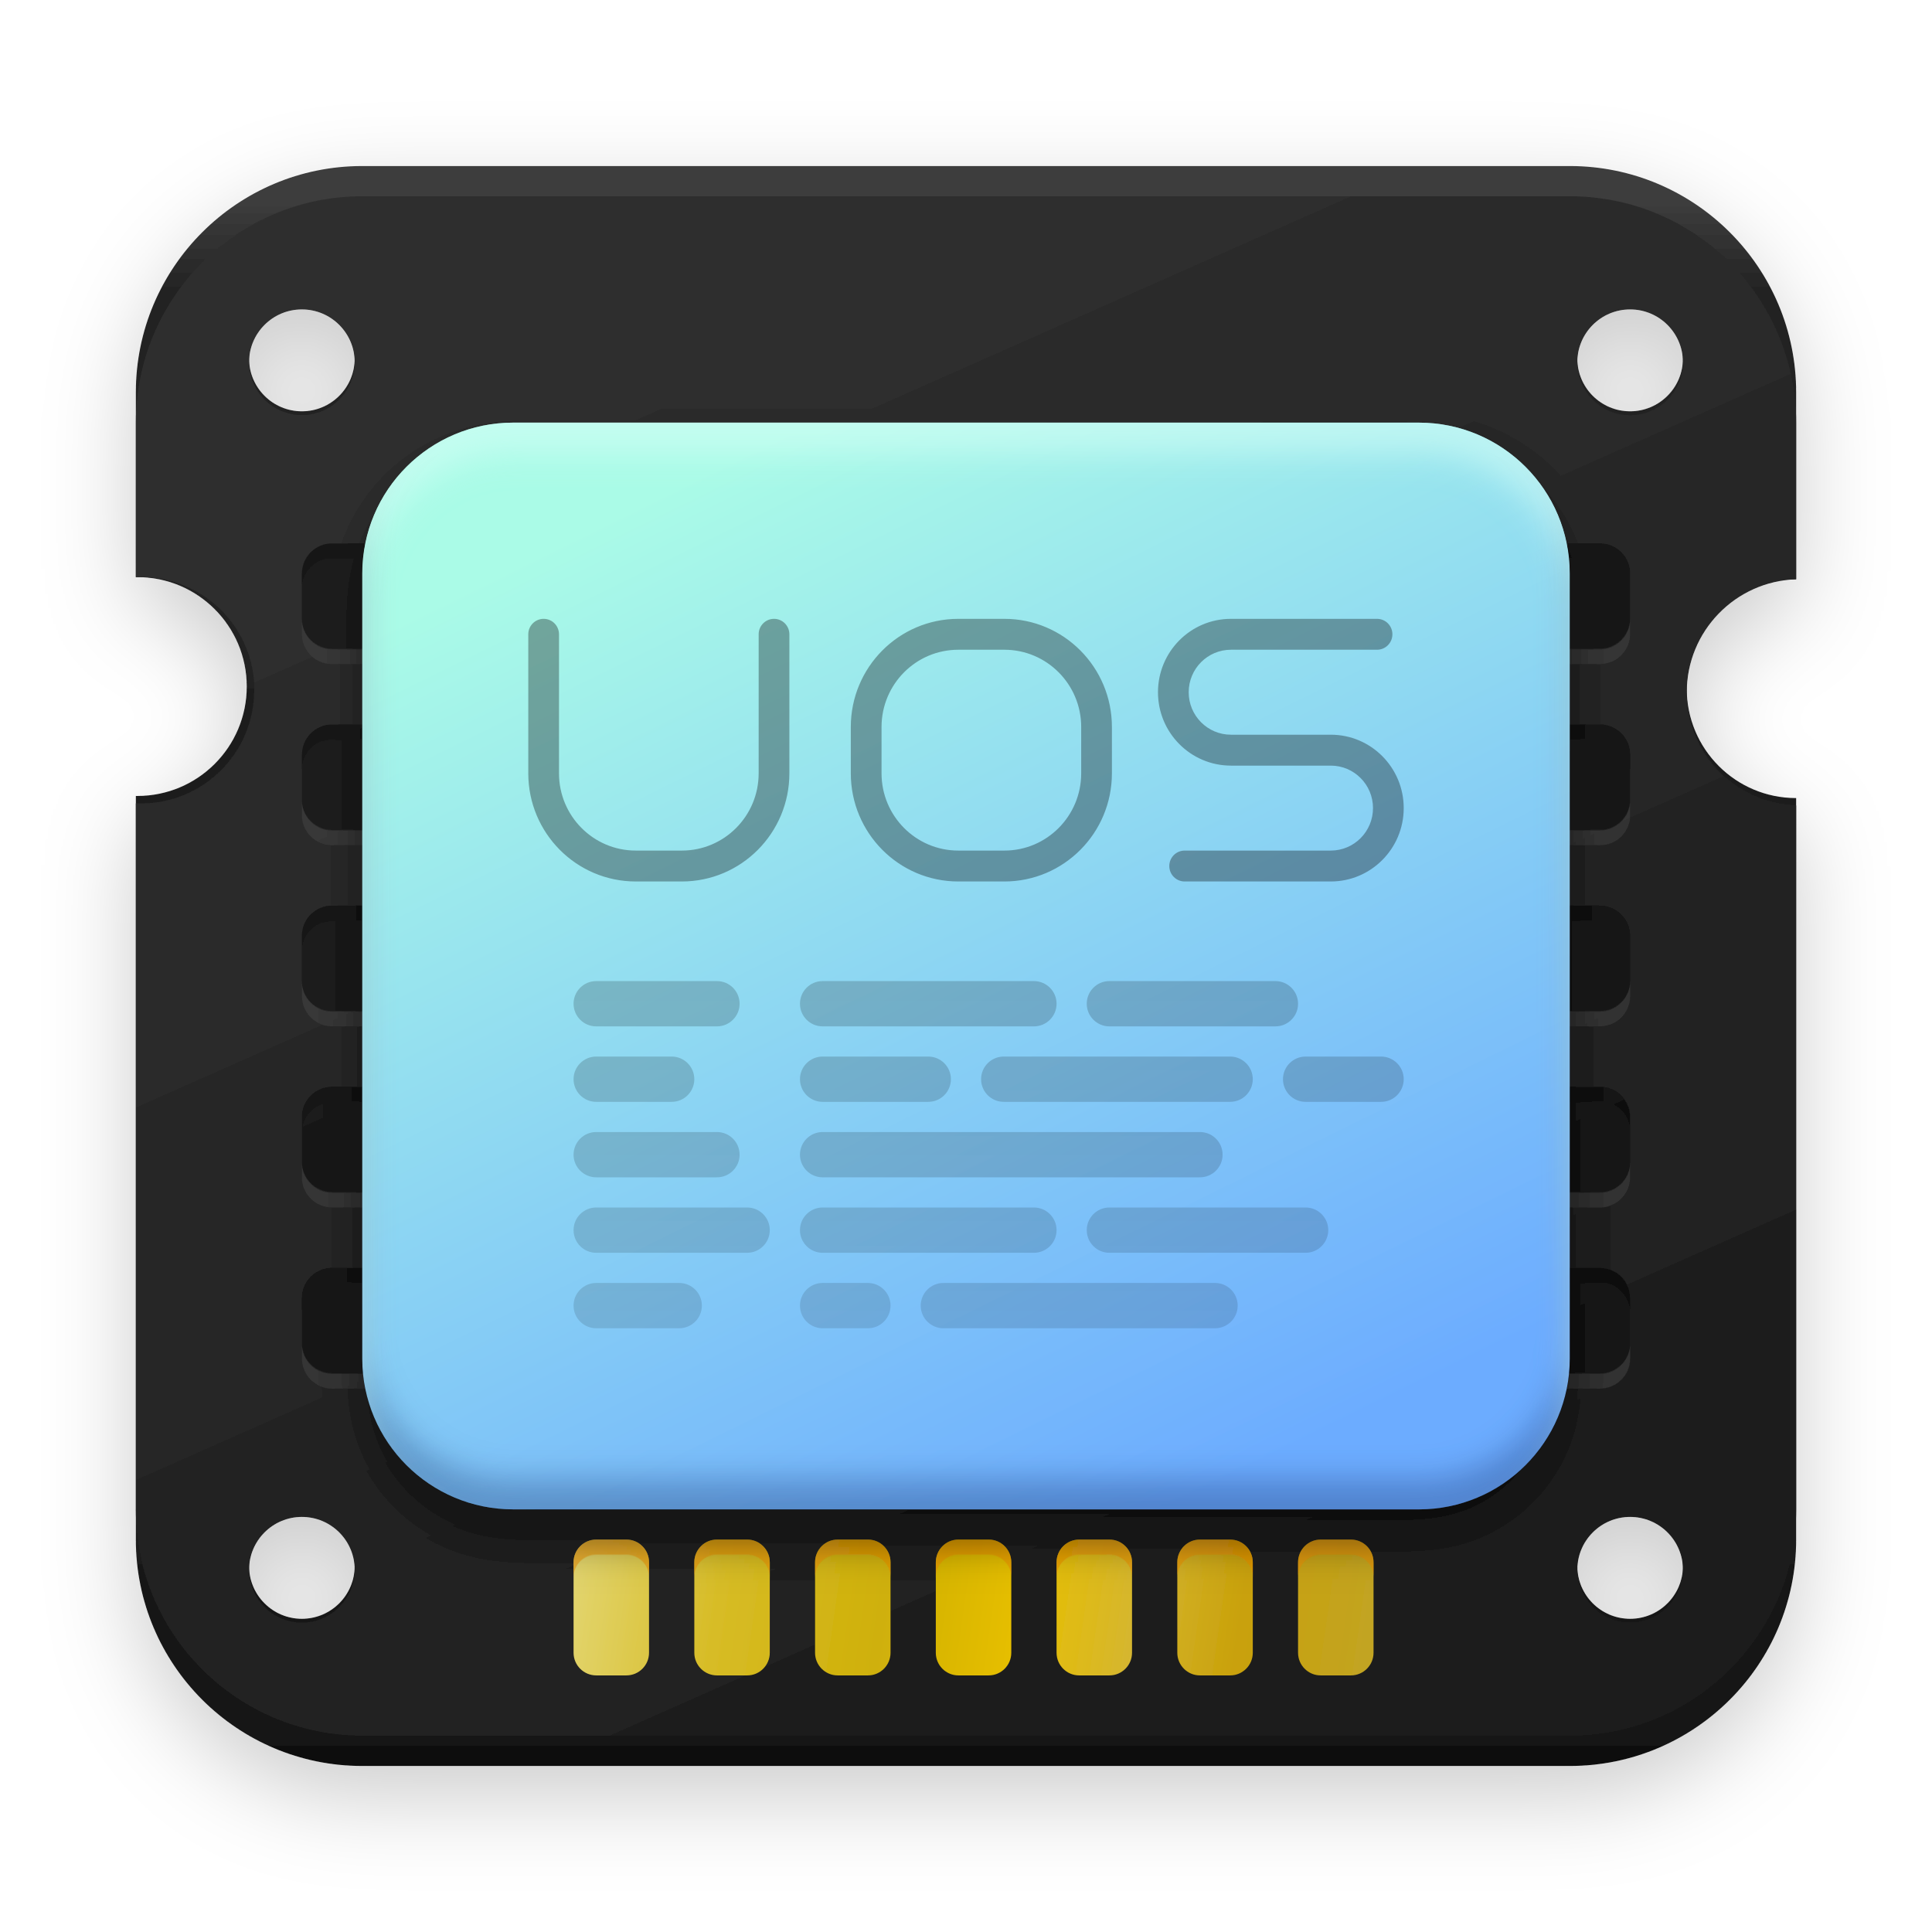
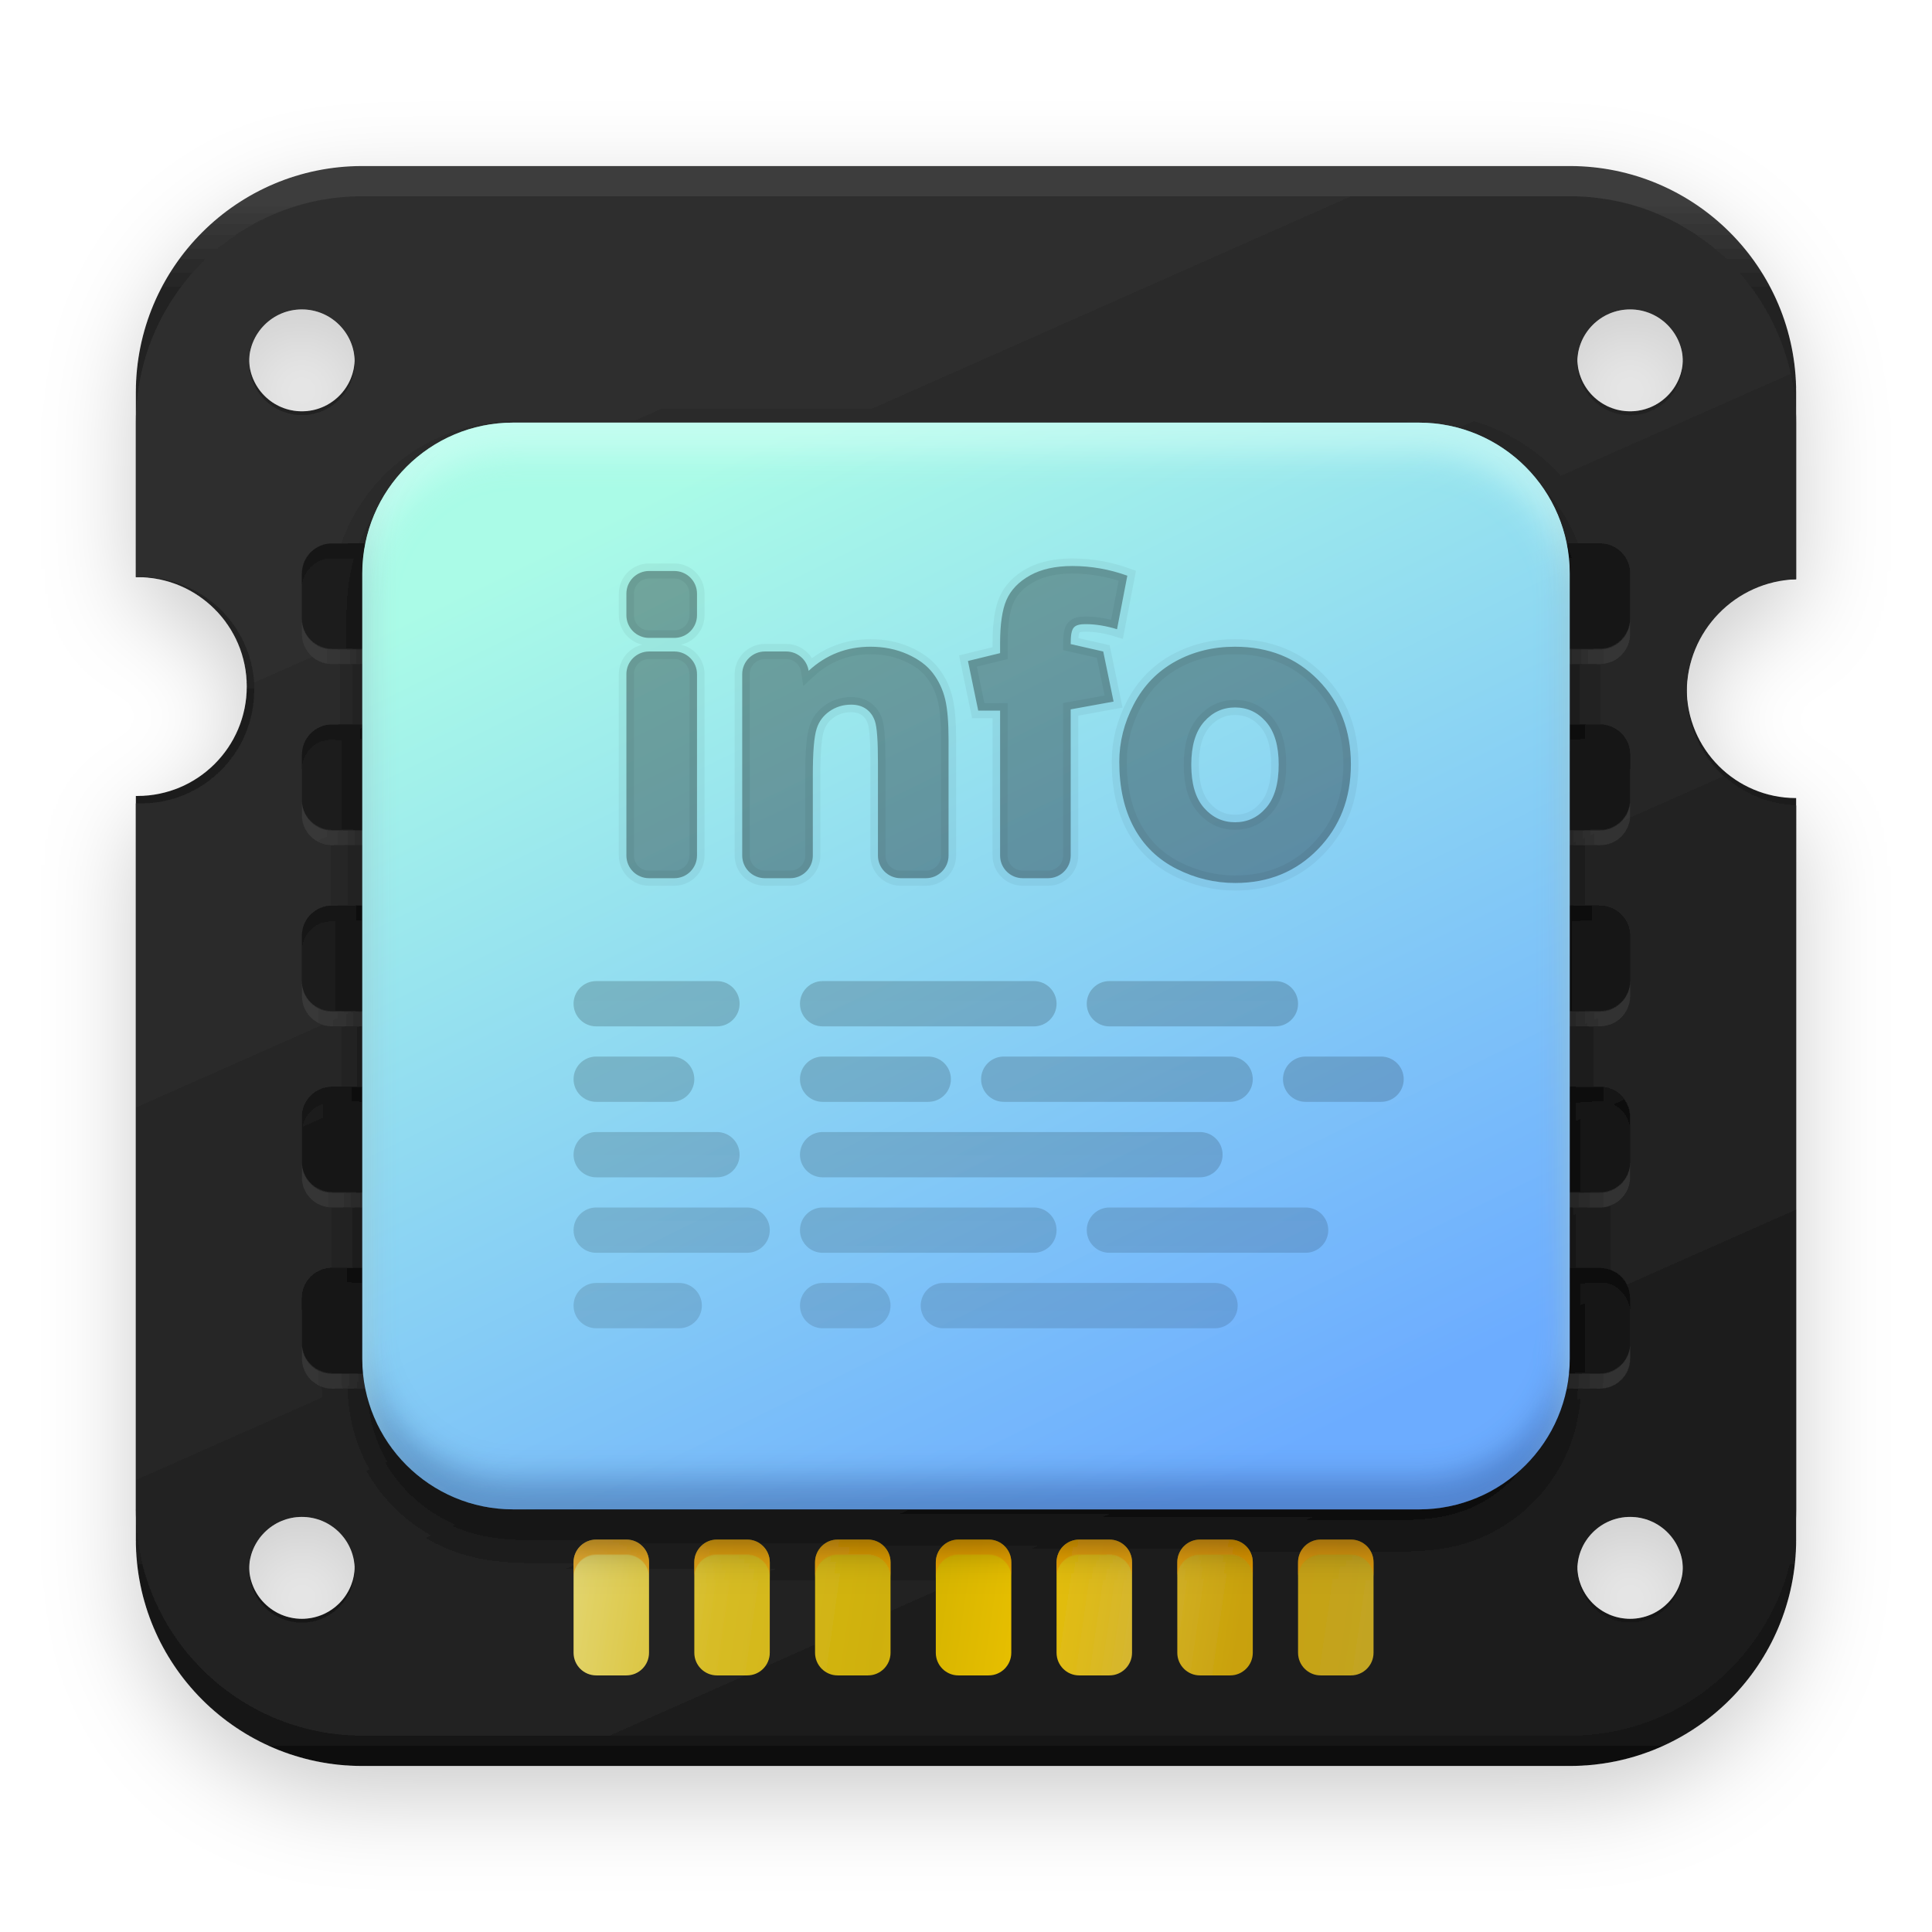
- <svg xmlns="http://www.w3.org/2000/svg" xmlns:xlink="http://www.w3.org/1999/xlink" width="128" height="128" viewBox="0 0 128 128">
+ <svg xmlns="http://www.w3.org/2000/svg" xmlns:xlink="http://www.w3.org/1999/xlink" width="128px" height="128px" viewBox="0 0 128 128" version="1.1">
  <defs>
-     <filter id="deepin-devicemanager128-a" width="128.8%" height="130.2%" x="-14.4%" y="-15.1%" filterUnits="objectBoundingBox">
-       <feOffset dy="2" in="SourceAlpha" result="shadowOffsetOuter1" />
-       <feGaussianBlur in="shadowOffsetOuter1" result="shadowBlurOuter1" stdDeviation="3" />
+     <filter x="-14.5%" y="-15.1%" width="129.1%" height="130.2%" filterUnits="objectBoundingBox" id="filter-1">
+       <feOffset dx="0" dy="2" in="SourceAlpha" result="shadowOffsetOuter1" />
+       <feGaussianBlur stdDeviation="3" in="shadowOffsetOuter1" result="shadowBlurOuter1" />
      <feComposite in="shadowBlurOuter1" in2="SourceAlpha" operator="out" result="shadowBlurOuter1" />
-       <feColorMatrix in="shadowBlurOuter1" result="shadowMatrixOuter1" values="0 0 0 0 0   0 0 0 0 0   0 0 0 0 0  0 0 0 0.2 0" />
+       <feColorMatrix values="0 0 0 0 0   0 0 0 0 0   0 0 0 0 0  0 0 0 0.2 0" type="matrix" in="shadowBlurOuter1" result="shadowMatrixOuter1" />
      <feMerge>
        <feMergeNode in="shadowMatrixOuter1" />
        <feMergeNode in="SourceGraphic" />
      </feMerge>
    </filter>
-     <linearGradient id="deepin-devicemanager128-b" x1="50%" x2="50%" y1="1.467%" y2="100%">
-       <stop offset="0%" stop-color="#3E3E3E" />
-       <stop offset="6.275%" stop-color="#222" />
-       <stop offset="86.886%" stop-color="#1A1A1A" />
-       <stop offset="100%" stop-color="#111" />
+     <linearGradient x1="50%" y1="1.467%" x2="50%" y2="100%" id="linearGradient-2">
+       <stop stop-color="#3E3E3E" offset="0%" />
+       <stop stop-color="#222222" offset="6.275%" />
+       <stop stop-color="#1A1A1A" offset="86.886%" />
+       <stop stop-color="#111111" offset="100%" />
    </linearGradient>
-     <linearGradient id="deepin-devicemanager128-c" x1="26.256%" x2="66.07%" y1="7.009%" y2="91.37%">
-       <stop offset="0%" stop-color="#2F2F2F" />
-       <stop offset="100%" stop-color="#1E1E1E" />
+     <linearGradient x1="26.256%" y1="7.009%" x2="66.07%" y2="91.37%" id="linearGradient-3">
+       <stop stop-color="#2F2F2F" offset="0%" />
+       <stop stop-color="#1E1E1E" offset="100%" />
    </linearGradient>
-     <path id="deepin-devicemanager128-d" d="M97,73 C98.105,73 99,73.895 99,75 L99,79 C99,80.105 98.105,81 97,81 L13,81 C11.895,81 11,80.105 11,79 L11,75 C11,73.895 11.895,73 13,73 L97,73 Z M97,61 C98.105,61 99,61.895 99,63 L99,67 C99,68.105 98.105,69 97,69 L13,69 C11.895,69 11,68.105 11,67 L11,63 C11,61.895 11.895,61 13,61 L97,61 Z M97,49 C98.105,49 99,49.895 99,51 L99,55 C99,56.105 98.105,57 97,57 L13,57 C11.895,57 11,56.105 11,55 L11,51 C11,49.895 11.895,49 13,49 L97,49 Z M97,37 C98.105,37 99,37.895 99,39 L99,43 C99,44.105 98.105,45 97,45 L13,45 C11.895,45 11,44.105 11,43 L11,39 C11,37.895 11.895,37 13,37 L97,37 Z M97,25 C98.105,25 99,25.895 99,27 L99,31 C99,32.105 98.105,33 97,33 L13,33 C11.895,33 11,32.105 11,31 L11,27 C11,25.895 11.895,25 13,25 L97,25 Z" />
-     <filter id="deepin-devicemanager128-e" width="101.1%" height="101.8%" x="-.6%" y="-.9%" filterUnits="objectBoundingBox">
-       <feOffset dy="1" in="SourceAlpha" result="shadowOffsetInner1" />
-       <feComposite in="shadowOffsetInner1" in2="SourceAlpha" k2="-1" k3="1" operator="arithmetic" result="shadowInnerInner1" />
-       <feColorMatrix in="shadowInnerInner1" result="shadowMatrixInner1" values="0 0 0 0 0   0 0 0 0 0   0 0 0 0 0  0 0 0 0.183 0" />
-       <feOffset dy="-1" in="SourceAlpha" result="shadowOffsetInner2" />
-       <feComposite in="shadowOffsetInner2" in2="SourceAlpha" k2="-1" k3="1" operator="arithmetic" result="shadowInnerInner2" />
-       <feColorMatrix in="shadowInnerInner2" result="shadowMatrixInner2" values="0 0 0 0 1   0 0 0 0 1   0 0 0 0 1  0 0 0 0.12 0" />
+     <path d="M97,73 C98.105,73 99,73.895 99,75 L99,79 C99,80.105 98.105,81 97,81 L13,81 C11.895,81 11,80.105 11,79 L11,75 C11,73.895 11.895,73 13,73 L97,73 Z M97,61 C98.105,61 99,61.895 99,63 L99,67 C99,68.105 98.105,69 97,69 L13,69 C11.895,69 11,68.105 11,67 L11,63 C11,61.895 11.895,61 13,61 L97,61 Z M97,49 C98.105,49 99,49.895 99,51 L99,55 C99,56.105 98.105,57 97,57 L13,57 C11.895,57 11,56.105 11,55 L11,51 C11,49.895 11.895,49 13,49 L97,49 Z M97,37 C98.105,37 99,37.895 99,39 L99,43 C99,44.105 98.105,45 97,45 L13,45 C11.895,45 11,44.105 11,43 L11,39 C11,37.895 11.895,37 13,37 L97,37 Z M97,25 C98.105,25 99,25.895 99,27 L99,31 C99,32.105 98.105,33 97,33 L13,33 C11.895,33 11,32.105 11,31 L11,27 C11,25.895 11.895,25 13,25 L97,25 Z" id="path-4" />
+     <filter x="-0.6%" y="-0.9%" width="101.1%" height="101.8%" filterUnits="objectBoundingBox" id="filter-5">
+       <feOffset dx="0" dy="1" in="SourceAlpha" result="shadowOffsetInner1" />
+       <feComposite in="shadowOffsetInner1" in2="SourceAlpha" operator="arithmetic" k2="-1" k3="1" result="shadowInnerInner1" />
+       <feColorMatrix values="0 0 0 0 0   0 0 0 0 0   0 0 0 0 0  0 0 0 0.183 0" type="matrix" in="shadowInnerInner1" result="shadowMatrixInner1" />
+       <feOffset dx="0" dy="-1" in="SourceAlpha" result="shadowOffsetInner2" />
+       <feComposite in="shadowOffsetInner2" in2="SourceAlpha" operator="arithmetic" k2="-1" k3="1" result="shadowInnerInner2" />
+       <feColorMatrix values="0 0 0 0 1   0 0 0 0 1   0 0 0 0 1  0 0 0 0.12 0" type="matrix" in="shadowInnerInner2" result="shadowMatrixInner2" />
      <feMerge>
        <feMergeNode in="shadowMatrixInner1" />
        <feMergeNode in="shadowMatrixInner2" />
      </feMerge>
    </filter>
-     <linearGradient id="deepin-devicemanager128-f" x1="0%" x2="100%" y1="48.786%" y2="51.213%">
-       <stop offset="0%" stop-color="#E2D46C" />
-       <stop offset="18.149%" stop-color="#D7BC26" />
-       <stop offset="38.886%" stop-color="#CFB009" />
-       <stop offset="56.473%" stop-color="#E7BF00" />
-       <stop offset="70.402%" stop-color="#D5B630" />
-       <stop offset="83.443%" stop-color="#C9A10A" />
-       <stop offset="100%" stop-color="#C2A422" />
+     <linearGradient x1="0%" y1="48.786%" x2="100%" y2="51.213%" id="linearGradient-6">
+       <stop stop-color="#E2D46C" offset="0%" />
+       <stop stop-color="#D7BC26" offset="18.149%" />
+       <stop stop-color="#CFB009" offset="38.886%" />
+       <stop stop-color="#E7BF00" offset="56.473%" />
+       <stop stop-color="#D5B630" offset="70.402%" />
+       <stop stop-color="#C9A10A" offset="83.443%" />
+       <stop stop-color="#C2A422" offset="100%" />
    </linearGradient>
-     <path id="deepin-devicemanager128-g" d="M32.5,91 C33.328,91 34,91.672 34,92.5 L34,98.5 C34,99.328 33.328,100 32.5,100 L30.5,100 C29.672,100 29,99.328 29,98.5 L29,92.5 C29,91.672 29.672,91 30.5,91 L32.5,91 Z M40.5,91 C41.328,91 42,91.672 42,92.5 L42,98.5 C42,99.328 41.328,100 40.5,100 L38.5,100 C37.672,100 37,99.328 37,98.5 L37,92.5 C37,91.672 37.672,91 38.5,91 L40.5,91 Z M48.5,91 C49.328,91 50,91.672 50,92.5 L50,98.5 C50,99.328 49.328,100 48.5,100 L46.5,100 C45.672,100 45,99.328 45,98.5 L45,92.5 C45,91.672 45.672,91 46.5,91 L48.5,91 Z M56.5,91 C57.328,91 58,91.672 58,92.5 L58,98.5 C58,99.328 57.328,100 56.5,100 L54.5,100 C53.672,100 53,99.328 53,98.5 L53,92.5 C53,91.672 53.672,91 54.5,91 L56.5,91 Z M64.5,91 C65.328,91 66,91.672 66,92.5 L66,98.5 C66,99.328 65.328,100 64.5,100 L62.5,100 C61.672,100 61,99.328 61,98.5 L61,92.5 C61,91.672 61.672,91 62.5,91 L64.5,91 Z M72.5,91 C73.328,91 74,91.672 74,92.5 L74,98.5 C74,99.328 73.328,100 72.5,100 L70.5,100 C69.672,100 69,99.328 69,98.5 L69,92.5 C69,91.672 69.672,91 70.5,91 L72.5,91 Z M80.5,91 C81.328,91 82,91.672 82,92.5 L82,98.5 C82,99.328 81.328,100 80.5,100 L78.5,100 C77.672,100 77,99.328 77,98.5 L77,92.5 C77,91.672 77.672,91 78.5,91 L80.5,91 Z" />
-     <filter id="deepin-devicemanager128-h" width="101.9%" height="111.1%" x="-.9%" y="-5.6%" filterUnits="objectBoundingBox">
-       <feOffset dy="1" in="SourceAlpha" result="shadowOffsetInner1" />
-       <feComposite in="shadowOffsetInner1" in2="SourceAlpha" k2="-1" k3="1" operator="arithmetic" result="shadowInnerInner1" />
-       <feColorMatrix in="shadowInnerInner1" values="0 0 0 0 0.927   0 0 0 0 0.559   0 0 0 0 0  0 0 0 0.55 0" />
+     <path d="M32.5,91 C33.328,91 34,91.672 34,92.5 L34,98.5 C34,99.328 33.328,100 32.5,100 L30.5,100 C29.672,100 29,99.328 29,98.5 L29,92.5 C29,91.672 29.672,91 30.5,91 L32.5,91 Z M40.5,91 C41.328,91 42,91.672 42,92.5 L42,98.5 C42,99.328 41.328,100 40.5,100 L38.5,100 C37.672,100 37,99.328 37,98.5 L37,92.5 C37,91.672 37.672,91 38.5,91 L40.5,91 Z M48.5,91 C49.328,91 50,91.672 50,92.5 L50,98.5 C50,99.328 49.328,100 48.5,100 L46.5,100 C45.672,100 45,99.328 45,98.5 L45,92.5 C45,91.672 45.672,91 46.5,91 L48.5,91 Z M56.5,91 C57.328,91 58,91.672 58,92.5 L58,98.5 C58,99.328 57.328,100 56.5,100 L54.5,100 C53.672,100 53,99.328 53,98.5 L53,92.5 C53,91.672 53.672,91 54.5,91 L56.5,91 Z M64.5,91 C65.328,91 66,91.672 66,92.5 L66,98.5 C66,99.328 65.328,100 64.5,100 L62.5,100 C61.672,100 61,99.328 61,98.5 L61,92.5 C61,91.672 61.672,91 62.5,91 L64.5,91 Z M72.5,91 C73.328,91 74,91.672 74,92.5 L74,98.5 C74,99.328 73.328,100 72.5,100 L70.5,100 C69.672,100 69,99.328 69,98.5 L69,92.5 C69,91.672 69.672,91 70.5,91 L72.5,91 Z M80.5,91 C81.328,91 82,91.672 82,92.5 L82,98.5 C82,99.328 81.328,100 80.5,100 L78.5,100 C77.672,100 77,99.328 77,98.5 L77,92.5 C77,91.672 77.672,91 78.5,91 L80.5,91 Z" id="path-7" />
+     <filter x="-0.9%" y="-5.6%" width="101.9%" height="111.1%" filterUnits="objectBoundingBox" id="filter-8">
+       <feOffset dx="0" dy="1" in="SourceAlpha" result="shadowOffsetInner1" />
+       <feComposite in="shadowOffsetInner1" in2="SourceAlpha" operator="arithmetic" k2="-1" k3="1" result="shadowInnerInner1" />
+       <feColorMatrix values="0 0 0 0 0.927   0 0 0 0 0.559   0 0 0 0 0  0 0 0 0.55 0" type="matrix" in="shadowInnerInner1" />
    </filter>
-     <linearGradient id="deepin-devicemanager128-k" x1="25.707%" x2="75.49%" y1="5.31%" y2="95.833%">
-       <stop offset=".069%" stop-color="#AAFBE7" />
-       <stop offset="100%" stop-color="#6CACFF" />
+     <linearGradient x1="25.707%" y1="5.31%" x2="75.49%" y2="95.833%" id="linearGradient-9">
+       <stop stop-color="#AAFBE7" offset="0.069%" />
+       <stop stop-color="#6CACFF" offset="100%" />
    </linearGradient>
-     <rect id="deepin-devicemanager128-j" width="80" height="72" x="15" y="17" rx="10" />
-     <filter id="deepin-devicemanager128-i" width="113.8%" height="115.3%" x="-6.9%" y="-4.9%" filterUnits="objectBoundingBox">
-       <feOffset dy="2" in="SourceAlpha" result="shadowOffsetOuter1" />
-       <feGaussianBlur in="shadowOffsetOuter1" result="shadowBlurOuter1" stdDeviation="1.5" />
-       <feColorMatrix in="shadowBlurOuter1" values="0 0 0 0 0   0 0 0 0 0   0 0 0 0 0  0 0 0 0.515 0" />
+     <rect id="path-10" x="15" y="17" width="80" height="72" rx="10" />
+     <filter x="-6.9%" y="-4.9%" width="113.8%" height="115.3%" filterUnits="objectBoundingBox" id="filter-11">
+       <feOffset dx="0" dy="2" in="SourceAlpha" result="shadowOffsetOuter1" />
+       <feGaussianBlur stdDeviation="1.5" in="shadowOffsetOuter1" result="shadowBlurOuter1" />
+       <feColorMatrix values="0 0 0 0 0   0 0 0 0 0   0 0 0 0 0  0 0 0 0.515 0" type="matrix" in="shadowBlurOuter1" />
    </filter>
-     <filter id="deepin-devicemanager128-l" width="112.5%" height="113.9%" x="-6.2%" y="-4.2%" filterUnits="objectBoundingBox">
-       <feGaussianBlur in="SourceAlpha" result="shadowBlurInner1" stdDeviation="1" />
-       <feOffset dy="-2" in="shadowBlurInner1" result="shadowOffsetInner1" />
-       <feComposite in="shadowOffsetInner1" in2="SourceAlpha" k2="-1" k3="1" operator="arithmetic" result="shadowInnerInner1" />
-       <feColorMatrix in="shadowInnerInner1" result="shadowMatrixInner1" values="0 0 0 0 0   0 0 0 0 0.051   0 0 0 0 0.262  0 0 0 0.251 0" />
-       <feGaussianBlur in="SourceAlpha" result="shadowBlurInner2" stdDeviation="1" />
-       <feOffset dy="2" in="shadowBlurInner2" result="shadowOffsetInner2" />
-       <feComposite in="shadowOffsetInner2" in2="SourceAlpha" k2="-1" k3="1" operator="arithmetic" result="shadowInnerInner2" />
-       <feColorMatrix in="shadowInnerInner2" result="shadowMatrixInner2" values="0 0 0 0 0.839   0 0 0 0 1   0 0 0 0 0.969  0 0 0 0.568 0" />
+     <filter x="-6.2%" y="-4.2%" width="112.5%" height="113.9%" filterUnits="objectBoundingBox" id="filter-12">
+       <feGaussianBlur stdDeviation="1" in="SourceAlpha" result="shadowBlurInner1" />
+       <feOffset dx="0" dy="-2" in="shadowBlurInner1" result="shadowOffsetInner1" />
+       <feComposite in="shadowOffsetInner1" in2="SourceAlpha" operator="arithmetic" k2="-1" k3="1" result="shadowInnerInner1" />
+       <feColorMatrix values="0 0 0 0 0   0 0 0 0 0.051   0 0 0 0 0.262  0 0 0 0.251 0" type="matrix" in="shadowInnerInner1" result="shadowMatrixInner1" />
+       <feGaussianBlur stdDeviation="1" in="SourceAlpha" result="shadowBlurInner2" />
+       <feOffset dx="0" dy="2" in="shadowBlurInner2" result="shadowOffsetInner2" />
+       <feComposite in="shadowOffsetInner2" in2="SourceAlpha" operator="arithmetic" k2="-1" k3="1" result="shadowInnerInner2" />
+       <feColorMatrix values="0 0 0 0 0.839   0 0 0 0 1   0 0 0 0 0.969  0 0 0 0.568 0" type="matrix" in="shadowInnerInner2" result="shadowMatrixInner2" />
      <feMerge>
        <feMergeNode in="shadowMatrixInner1" />
        <feMergeNode in="shadowMatrixInner2" />
      </feMerge>
    </filter>
-     <linearGradient id="deepin-devicemanager128-m" x1="50%" x2="50%" y1=".523%" y2="100%">
-       <stop offset="0%" stop-opacity=".8" />
-       <stop offset="99.472%" stop-opacity=".531" />
+     <linearGradient x1="50%" y1="0.523%" x2="50%" y2="100%" id="linearGradient-13">
+       <stop stop-color="#000000" stop-opacity="0.8" offset="0%" />
+       <stop stop-color="#000000" stop-opacity="0.531" offset="99.472%" />
    </linearGradient>
  </defs>
-   <g fill="none" fill-rule="evenodd" filter="url(#deepin-devicemanager128-a)" transform="translate(9 11)">
-     <path fill="url(#deepin-devicemanager128-b)" d="M95,0 C103.285,-1.52179594e-15 110,6.716 110,15 L110,27.375 L110,27.375 C105.996,27.375 102.75,30.621 102.75,34.625 C102.75,38.629 105.996,41.875 110,41.875 L110,91 C110,99.284 103.285,106 95,106 L15,106 C6.716,106 0,99.284 0,91 L-0,41.734 C0.032,41.735 0.065,41.735 0.098,41.735 C4.102,41.735 7.348,38.489 7.348,34.485 C7.348,30.481 4.102,27.235 0.098,27.235 L-0,27.236 L0,15 C0,6.716 6.716,1.52179594e-15 15,0 L95,0 Z M11,89.25 C9.067,89.25 7.5,90.817 7.5,92.75 C7.5,94.683 9.067,96.25 11,96.25 C12.933,96.25 14.5,94.683 14.5,92.75 C14.5,90.817 12.933,89.25 11,89.25 Z M99,89.25 C97.067,89.25 95.5,90.817 95.5,92.75 C95.5,94.683 97.067,96.25 99,96.25 C100.933,96.25 102.5,94.683 102.5,92.75 C102.5,90.817 100.933,89.25 99,89.25 Z M11,9.25 C9.067,9.25 7.5,10.817 7.5,12.75 C7.5,14.683 9.067,16.25 11,16.25 C12.933,16.25 14.5,14.683 14.5,12.75 C14.5,10.817 12.933,9.25 11,9.25 Z M99,9.25 C97.067,9.25 95.5,10.817 95.5,12.75 C95.5,14.683 97.067,16.25 99,16.25 C100.933,16.25 102.5,14.683 102.5,12.75 C102.5,10.817 100.933,9.25 99,9.25 Z" />
-     <path fill="url(#deepin-devicemanager128-c)" d="M95.001,2 C103.285,2 110.001,8.716 110.001,17 L110.001,27.379 C105.974,27.511 102.751,30.816 102.751,34.875 C102.751,38.934 105.974,42.239 110.001,42.371 L110.001,89 C110.001,97.284 103.285,104 95.001,104 L15.001,104 C6.716,104 0.001,97.284 0.001,89 L0,42.227 C0.116,42.232 0.231,42.235 0.348,42.235 C4.49,42.235 7.848,38.877 7.848,34.735 C7.848,30.593 4.49,27.235 0.348,27.235 C0.231,27.235 0.116,27.238 0,27.243 L0.001,17 C0.001,8.716 6.716,2 15.001,2 L95.001,2 Z M11.001,89.5 C9.068,89.5 7.501,91.067 7.501,93 C7.501,94.933 9.068,96.5 11.001,96.5 C12.934,96.5 14.501,94.933 14.501,93 C14.501,91.067 12.934,89.5 11.001,89.5 Z M99.001,89.5 C97.068,89.5 95.501,91.067 95.501,93 C95.501,94.933 97.068,96.5 99.001,96.5 C100.934,96.5 102.501,94.933 102.501,93 C102.501,91.067 100.934,89.5 99.001,89.5 Z M11,9.5 C9.067,9.5 7.5,11.067 7.5,13 C7.5,14.933 9.067,16.5 11,16.5 C12.933,16.5 14.5,14.933 14.5,13 C14.5,11.067 12.933,9.5 11,9.5 Z M99,9.5 C97.067,9.5 95.5,11.067 95.5,13 C95.5,14.933 97.067,16.5 99,16.5 C100.933,16.5 102.5,14.933 102.5,13 C102.5,11.067 100.933,9.5 99,9.5 Z" />
-     <use fill="#000" fill-opacity=".35" xlink:href="#deepin-devicemanager128-d" />
-     <use fill="#000" filter="url(#deepin-devicemanager128-e)" xlink:href="#deepin-devicemanager128-d" />
-     <use fill="url(#deepin-devicemanager128-f)" xlink:href="#deepin-devicemanager128-g" />
-     <use fill="#000" filter="url(#deepin-devicemanager128-h)" xlink:href="#deepin-devicemanager128-g" />
-     <use fill="#000" filter="url(#deepin-devicemanager128-i)" xlink:href="#deepin-devicemanager128-j" />
-     <use fill="url(#deepin-devicemanager128-k)" xlink:href="#deepin-devicemanager128-j" />
-     <use fill="#000" filter="url(#deepin-devicemanager128-l)" xlink:href="#deepin-devicemanager128-j" />
-     <path fill="url(#deepin-devicemanager128-m)" d="M36,74 C36.828,74 37.5,74.672 37.5,75.5 C37.5,76.328 36.828,77 36,77 L30.5,77 C29.672,77 29,76.328 29,75.5 C29,74.672 29.672,74 30.5,74 L36,74 Z M48.5,74 C49.328,74 50,74.672 50,75.5 C50,76.328 49.328,77 48.5,77 L45.5,77 C44.672,77 44,76.328 44,75.5 C44,74.672 44.672,74 45.5,74 L48.5,74 Z M71.5,74 C72.328,74 73,74.672 73,75.5 C73,76.328 72.328,77 71.5,77 L53.5,77 C52.672,77 52,76.328 52,75.5 C52,74.672 52.672,74 53.5,74 L71.5,74 Z M40.5,69 C41.328,69 42,69.672 42,70.5 C42,71.328 41.328,72 40.5,72 L30.5,72 C29.672,72 29,71.328 29,70.5 C29,69.672 29.672,69 30.5,69 L40.5,69 Z M59.5,69 C60.328,69 61,69.672 61,70.5 C61,71.328 60.328,72 59.5,72 L45.5,72 C44.672,72 44,71.328 44,70.5 C44,69.672 44.672,69 45.5,69 L59.5,69 Z M77.5,69 C78.328,69 79,69.672 79,70.5 C79,71.328 78.328,72 77.5,72 L64.5,72 C63.672,72 63,71.328 63,70.5 C63,69.672 63.672,69 64.5,69 L77.5,69 Z M38.5,64 C39.328,64 40,64.672 40,65.5 C40,66.328 39.328,67 38.5,67 L30.5,67 C29.672,67 29,66.328 29,65.5 C29,64.672 29.672,64 30.5,64 L38.5,64 Z M70.5,64 C71.328,64 72,64.672 72,65.5 C72,66.328 71.328,67 70.5,67 L45.5,67 C44.672,67 44,66.328 44,65.5 C44,64.672 44.672,64 45.5,64 L70.5,64 Z M35.5,59 C36.328,59 37,59.672 37,60.5 C37,61.328 36.328,62 35.5,62 L30.5,62 C29.672,62 29,61.328 29,60.5 C29,59.672 29.672,59 30.5,59 L35.5,59 Z M52.5,59 C53.328,59 54,59.672 54,60.5 C54,61.328 53.328,62 52.5,62 L45.5,62 C44.672,62 44,61.328 44,60.5 C44,59.672 44.672,59 45.5,59 L52.5,59 Z M72.5,59 C73.328,59 74,59.672 74,60.5 C74,61.328 73.328,62 72.5,62 L57.5,62 C56.672,62 56,61.328 56,60.5 C56,59.672 56.672,59 57.5,59 L72.5,59 Z M82.5,59 C83.328,59 84,59.672 84,60.5 C84,61.328 83.328,62 82.5,62 L77.5,62 C76.672,62 76,61.328 76,60.5 C76,59.672 76.672,59 77.5,59 L82.5,59 Z M38.5,54 C39.328,54 40,54.672 40,55.5 C40,56.328 39.328,57 38.5,57 L30.5,57 C29.672,57 29,56.328 29,55.5 C29,54.672 29.672,54 30.5,54 L38.5,54 Z M59.5,54 C60.328,54 61,54.672 61,55.5 C61,56.328 60.328,57 59.5,57 L45.5,57 C44.672,57 44,56.328 44,55.5 C44,54.672 44.672,54 45.5,54 L59.5,54 Z M75.5,54 C76.328,54 77,54.672 77,55.5 C77,56.328 76.328,57 75.5,57 L64.5,57 C63.672,57 63,56.328 63,55.5 C63,54.672 63.672,54 64.5,54 L75.5,54 Z" opacity=".229" />
-     <path fill="#000" fill-opacity=".33" fill-rule="nonzero" d="M42.281,30 C42.843,30 43.298,30.458 43.298,31.024 L43.298,31.024 L43.298,40.235 C43.298,44.192 40.109,47.4 36.175,47.4 L36.175,47.4 L33.123,47.4 C29.189,47.4 26,44.192 26,40.235 L26,40.235 L26,31.024 C26,30.458 26.456,30 27.018,30 C27.58,30 28.035,30.458 28.035,31.024 L28.035,31.024 L28.035,40.235 C28.035,43.062 30.313,45.353 33.123,45.353 L33.123,45.353 L36.175,45.353 C38.985,45.353 41.263,43.062 41.263,40.235 L41.263,40.235 L41.263,31.024 C41.263,30.458 41.719,30 42.281,30 Z M57.544,30 C61.478,30 64.667,33.208 64.667,37.165 L64.667,40.235 C64.667,44.192 61.478,47.4 57.544,47.4 L54.491,47.4 C50.557,47.4 47.368,44.192 47.368,40.235 L47.368,37.165 C47.368,33.208 50.557,30 54.491,30 L57.544,30 Z M82.233,30 C82.795,30 83.25,30.458 83.25,31.024 C83.25,31.589 82.795,32.047 82.233,32.047 L82.233,32.047 L72.553,32.047 C71.007,32.047 69.754,33.307 69.754,34.862 C69.754,36.416 71.007,37.676 72.553,37.676 L72.553,37.676 L79.167,37.676 C81.836,37.676 84,39.853 84,42.538 C84,45.223 81.836,47.4 79.167,47.4 L79.167,47.4 L69.487,47.4 C68.925,47.4 68.469,46.942 68.469,46.376 C68.469,45.811 68.925,45.353 69.487,45.353 L69.487,45.353 L79.167,45.353 C80.712,45.353 81.965,44.093 81.965,42.538 C81.965,40.984 80.712,39.724 79.167,39.724 L79.167,39.724 L72.553,39.724 C69.883,39.724 67.719,37.547 67.719,34.862 C67.719,32.177 69.883,30 72.553,30 L72.553,30 Z M57.544,32.047 L54.491,32.047 C51.681,32.047 49.404,34.338 49.404,37.165 L49.404,40.235 C49.404,43.062 51.681,45.353 54.491,45.353 L57.544,45.353 C60.354,45.353 62.632,43.062 62.632,40.235 L62.632,37.165 C62.632,34.338 60.354,32.047 57.544,32.047 Z" />
+   <g id="deepin-devicemanager" stroke="none" stroke-width="1" fill="none" fill-rule="evenodd">
+     <g id="编组" filter="url(#filter-1)" transform="translate(9, 11)">
+       <path d="M95,0 C103.285,-1.52179594e-15 110,6.716 110,15 L110,27.375 L110,27.375 C105.996,27.375 102.75,30.621 102.75,34.625 C102.75,38.629 105.996,41.875 110,41.875 L110,91 C110,99.284 103.285,106 95,106 L15,106 C6.716,106 0,99.284 0,91 L-0,41.734 C0.032,41.735 0.065,41.735 0.098,41.735 C4.102,41.735 7.348,38.489 7.348,34.485 C7.348,30.481 4.102,27.235 0.098,27.235 L-0,27.236 L0,15 C0,6.716 6.716,1.52179594e-15 15,0 L95,0 Z M11,89.25 C9.067,89.25 7.5,90.817 7.5,92.75 C7.5,94.683 9.067,96.25 11,96.25 C12.933,96.25 14.5,94.683 14.5,92.75 C14.5,90.817 12.933,89.25 11,89.25 Z M99,89.25 C97.067,89.25 95.5,90.817 95.5,92.75 C95.5,94.683 97.067,96.25 99,96.25 C100.933,96.25 102.5,94.683 102.5,92.75 C102.5,90.817 100.933,89.25 99,89.25 Z M11,9.25 C9.067,9.25 7.5,10.817 7.5,12.75 C7.5,14.683 9.067,16.25 11,16.25 C12.933,16.25 14.5,14.683 14.5,12.75 C14.5,10.817 12.933,9.25 11,9.25 Z M99,9.25 C97.067,9.25 95.5,10.817 95.5,12.75 C95.5,14.683 97.067,16.25 99,16.25 C100.933,16.25 102.5,14.683 102.5,12.75 C102.5,10.817 100.933,9.25 99,9.25 Z" id="形状结合" fill="url(#linearGradient-2)" />
+       <path d="M95.001,2 C103.285,2 110.001,8.716 110.001,17 L110.001,27.379 C105.974,27.511 102.751,30.816 102.751,34.875 C102.751,38.934 105.974,42.239 110.001,42.371 L110.001,89 C110.001,97.284 103.285,104 95.001,104 L15.001,104 C6.716,104 0.001,97.284 0.001,89 L0,42.227 C0.116,42.232 0.231,42.235 0.348,42.235 C4.49,42.235 7.848,38.877 7.848,34.735 C7.848,30.593 4.49,27.235 0.348,27.235 C0.231,27.235 0.116,27.238 0,27.243 L0.001,17 C0.001,8.716 6.716,2 15.001,2 L95.001,2 Z M11.001,89.5 C9.068,89.5 7.501,91.067 7.501,93 C7.501,94.933 9.068,96.5 11.001,96.5 C12.934,96.5 14.501,94.933 14.501,93 C14.501,91.067 12.934,89.5 11.001,89.5 Z M99.001,89.5 C97.068,89.5 95.501,91.067 95.501,93 C95.501,94.933 97.068,96.5 99.001,96.5 C100.934,96.5 102.501,94.933 102.501,93 C102.501,91.067 100.934,89.5 99.001,89.5 Z M11,9.5 C9.067,9.5 7.5,11.067 7.5,13 C7.5,14.933 9.067,16.5 11,16.5 C12.933,16.5 14.5,14.933 14.5,13 C14.5,11.067 12.933,9.5 11,9.5 Z M99,9.5 C97.067,9.5 95.5,11.067 95.5,13 C95.5,14.933 97.067,16.5 99,16.5 C100.933,16.5 102.5,14.933 102.5,13 C102.5,11.067 100.933,9.5 99,9.5 Z" id="形状结合备份" fill="url(#linearGradient-3)" />
+       <g id="形状结合">
+         <use fill-opacity="0.35" fill="#000000" fill-rule="evenodd" xlink:href="#path-4" />
+         <use fill="black" fill-opacity="1" filter="url(#filter-5)" xlink:href="#path-4" />
+       </g>
+       <g id="形状结合">
+         <use fill="url(#linearGradient-6)" fill-rule="evenodd" xlink:href="#path-7" />
+         <use fill="black" fill-opacity="1" filter="url(#filter-8)" xlink:href="#path-7" />
+       </g>
+       <g id="矩形">
+         <use fill="black" fill-opacity="1" filter="url(#filter-11)" xlink:href="#path-10" />
+         <use fill="url(#linearGradient-9)" fill-rule="evenodd" xlink:href="#path-10" />
+         <use fill="black" fill-opacity="1" filter="url(#filter-12)" xlink:href="#path-10" />
+       </g>
+       <path d="M34,26.83 L35.678,26.83 C36.092,26.83 36.467,26.998 36.739,27.269 C37.01,27.541 37.178,27.916 37.178,28.33 L37.178,29.762 C37.178,30.177 37.01,30.552 36.739,30.823 C36.467,31.094 36.092,31.262 35.678,31.262 L34,31.262 C33.586,31.262 33.211,31.094 32.939,30.823 C32.668,30.552 32.5,30.177 32.5,29.762 L32.5,28.33 C32.5,27.916 32.668,27.541 32.939,27.269 C33.211,26.998 33.586,26.83 34,26.83 Z M32.5,45.683 L32.5,33.663 C32.5,33.249 32.668,32.874 32.939,32.603 C33.211,32.331 33.586,32.163 34,32.163 L35.678,32.163 C36.092,32.163 36.467,32.331 36.739,32.603 C37.01,32.874 37.178,33.249 37.178,33.663 L37.178,45.683 C37.178,46.097 37.01,46.472 36.739,46.744 C36.467,47.015 36.092,47.183 35.678,47.183 L34,47.183 C33.586,47.183 33.211,47.015 32.939,46.744 C32.668,46.472 32.5,46.097 32.5,45.683 Z M53.844,37.97 L53.844,45.683 C53.844,46.097 53.676,46.472 53.404,46.744 C53.133,47.015 52.758,47.183 52.344,47.183 L50.666,47.183 C50.252,47.183 49.877,47.015 49.605,46.744 C49.334,46.472 49.166,46.097 49.166,45.683 L49.166,39.528 C49.166,38.103 49.107,37.177 48.959,36.757 C48.839,36.419 48.648,36.153 48.378,35.965 C48.104,35.773 47.773,35.685 47.388,35.685 C46.858,35.685 46.381,35.83 45.959,36.123 C45.546,36.411 45.262,36.791 45.109,37.266 C44.93,37.819 44.852,38.843 44.852,40.333 L44.852,45.683 C44.852,46.097 44.684,46.472 44.413,46.744 C44.141,47.015 43.766,47.183 43.352,47.183 L41.674,47.183 C41.26,47.183 40.885,47.015 40.613,46.744 C40.342,46.472 40.174,46.097 40.174,45.683 L40.174,33.663 C40.174,33.249 40.342,32.874 40.613,32.603 C40.885,32.331 41.26,32.163 41.674,32.163 L43.09,32.163 C43.504,32.163 43.879,32.331 44.151,32.603 C44.373,32.825 44.526,33.118 44.574,33.444 C45.728,32.376 47.095,31.847 48.671,31.847 C49.556,31.847 50.364,32.009 51.097,32.331 C51.859,32.665 52.43,33.098 52.82,33.617 C53.206,34.129 53.476,34.711 53.628,35.362 C53.769,35.969 53.844,36.838 53.844,37.97 Z M61.936,45.683 C61.936,46.097 61.769,46.472 61.497,46.744 C61.226,47.015 60.851,47.183 60.436,47.183 L58.759,47.183 C58.344,47.183 57.969,47.015 57.698,46.744 C57.426,46.472 57.259,46.097 57.259,45.683 L57.259,36.081 L55.81,36.081 L55.129,32.792 L57.259,32.271 L57.259,31.607 C57.259,30.338 57.405,29.394 57.672,28.77 C57.961,28.094 58.487,27.536 59.266,27.109 C59.997,26.709 60.919,26.5 62.038,26.5 C63.284,26.5 64.501,26.714 65.688,27.141 L65.006,30.688 C64.279,30.465 63.586,30.351 62.929,30.351 C62.582,30.351 62.308,30.396 62.151,30.567 C61.974,30.759 61.936,31.147 61.936,31.673 L64.092,32.163 L64.778,35.481 L61.936,35.998 L61.936,45.683 Z M66.115,35.666 C66.764,34.423 67.686,33.474 68.876,32.819 C70.052,32.173 71.364,31.847 72.814,31.847 C75.065,31.847 76.906,32.591 78.342,34.063 C79.776,35.533 80.5,37.387 80.5,39.634 C80.5,41.897 79.77,43.769 78.323,45.256 C76.871,46.749 75.045,47.5 72.841,47.5 C71.488,47.5 70.198,47.192 68.971,46.575 C67.72,45.947 66.769,45.025 66.118,43.811 C65.481,42.624 65.155,41.18 65.155,39.475 C65.155,38.164 65.474,36.894 66.115,35.666 Z M69.925,39.673 C69.925,40.912 70.194,41.874 70.781,42.537 C71.334,43.162 72.015,43.477 72.828,43.477 C73.639,43.477 74.318,43.162 74.867,42.538 C75.45,41.874 75.717,40.903 75.717,39.647 C75.717,38.424 75.449,37.471 74.867,36.809 C74.318,36.184 73.639,35.87 72.828,35.87 C72.015,35.87 71.334,36.185 70.781,36.81 C70.194,37.473 69.925,38.434 69.925,39.673 Z" id="info" stroke-opacity="0.05" stroke="#000000" fill-opacity="0.33" fill="#000000" fill-rule="nonzero" />
+       <path d="M36,74 C36.828,74 37.5,74.672 37.5,75.5 C37.5,76.328 36.828,77 36,77 L30.5,77 C29.672,77 29,76.328 29,75.5 C29,74.672 29.672,74 30.5,74 L36,74 Z M48.5,74 C49.328,74 50,74.672 50,75.5 C50,76.328 49.328,77 48.5,77 L45.5,77 C44.672,77 44,76.328 44,75.5 C44,74.672 44.672,74 45.5,74 L48.5,74 Z M71.5,74 C72.328,74 73,74.672 73,75.5 C73,76.328 72.328,77 71.5,77 L53.5,77 C52.672,77 52,76.328 52,75.5 C52,74.672 52.672,74 53.5,74 L71.5,74 Z M40.5,69 C41.328,69 42,69.672 42,70.5 C42,71.328 41.328,72 40.5,72 L30.5,72 C29.672,72 29,71.328 29,70.5 C29,69.672 29.672,69 30.5,69 L40.5,69 Z M59.5,69 C60.328,69 61,69.672 61,70.5 C61,71.328 60.328,72 59.5,72 L45.5,72 C44.672,72 44,71.328 44,70.5 C44,69.672 44.672,69 45.5,69 L59.5,69 Z M77.5,69 C78.328,69 79,69.672 79,70.5 C79,71.328 78.328,72 77.5,72 L64.5,72 C63.672,72 63,71.328 63,70.5 C63,69.672 63.672,69 64.5,69 L77.5,69 Z M38.5,64 C39.328,64 40,64.672 40,65.5 C40,66.328 39.328,67 38.5,67 L30.5,67 C29.672,67 29,66.328 29,65.5 C29,64.672 29.672,64 30.5,64 L38.5,64 Z M70.5,64 C71.328,64 72,64.672 72,65.5 C72,66.328 71.328,67 70.5,67 L45.5,67 C44.672,67 44,66.328 44,65.5 C44,64.672 44.672,64 45.5,64 L70.5,64 Z M35.5,59 C36.328,59 37,59.672 37,60.5 C37,61.328 36.328,62 35.5,62 L30.5,62 C29.672,62 29,61.328 29,60.5 C29,59.672 29.672,59 30.5,59 L35.5,59 Z M52.5,59 C53.328,59 54,59.672 54,60.5 C54,61.328 53.328,62 52.5,62 L45.5,62 C44.672,62 44,61.328 44,60.5 C44,59.672 44.672,59 45.5,59 L52.5,59 Z M72.5,59 C73.328,59 74,59.672 74,60.5 C74,61.328 73.328,62 72.5,62 L57.5,62 C56.672,62 56,61.328 56,60.5 C56,59.672 56.672,59 57.5,59 L72.5,59 Z M82.5,59 C83.328,59 84,59.672 84,60.5 C84,61.328 83.328,62 82.5,62 L77.5,62 C76.672,62 76,61.328 76,60.5 C76,59.672 76.672,59 77.5,59 L82.5,59 Z M38.5,54 C39.328,54 40,54.672 40,55.5 C40,56.328 39.328,57 38.5,57 L30.5,57 C29.672,57 29,56.328 29,55.5 C29,54.672 29.672,54 30.5,54 L38.5,54 Z M59.5,54 C60.328,54 61,54.672 61,55.5 C61,56.328 60.328,57 59.5,57 L45.5,57 C44.672,57 44,56.328 44,55.5 C44,54.672 44.672,54 45.5,54 L59.5,54 Z M75.5,54 C76.328,54 77,54.672 77,55.5 C77,56.328 76.328,57 75.5,57 L64.5,57 C63.672,57 63,56.328 63,55.5 C63,54.672 63.672,54 64.5,54 L75.5,54 Z" id="形状结合" fill="url(#linearGradient-13)" opacity="0.229" />
+     </g>
  </g>
</svg>
